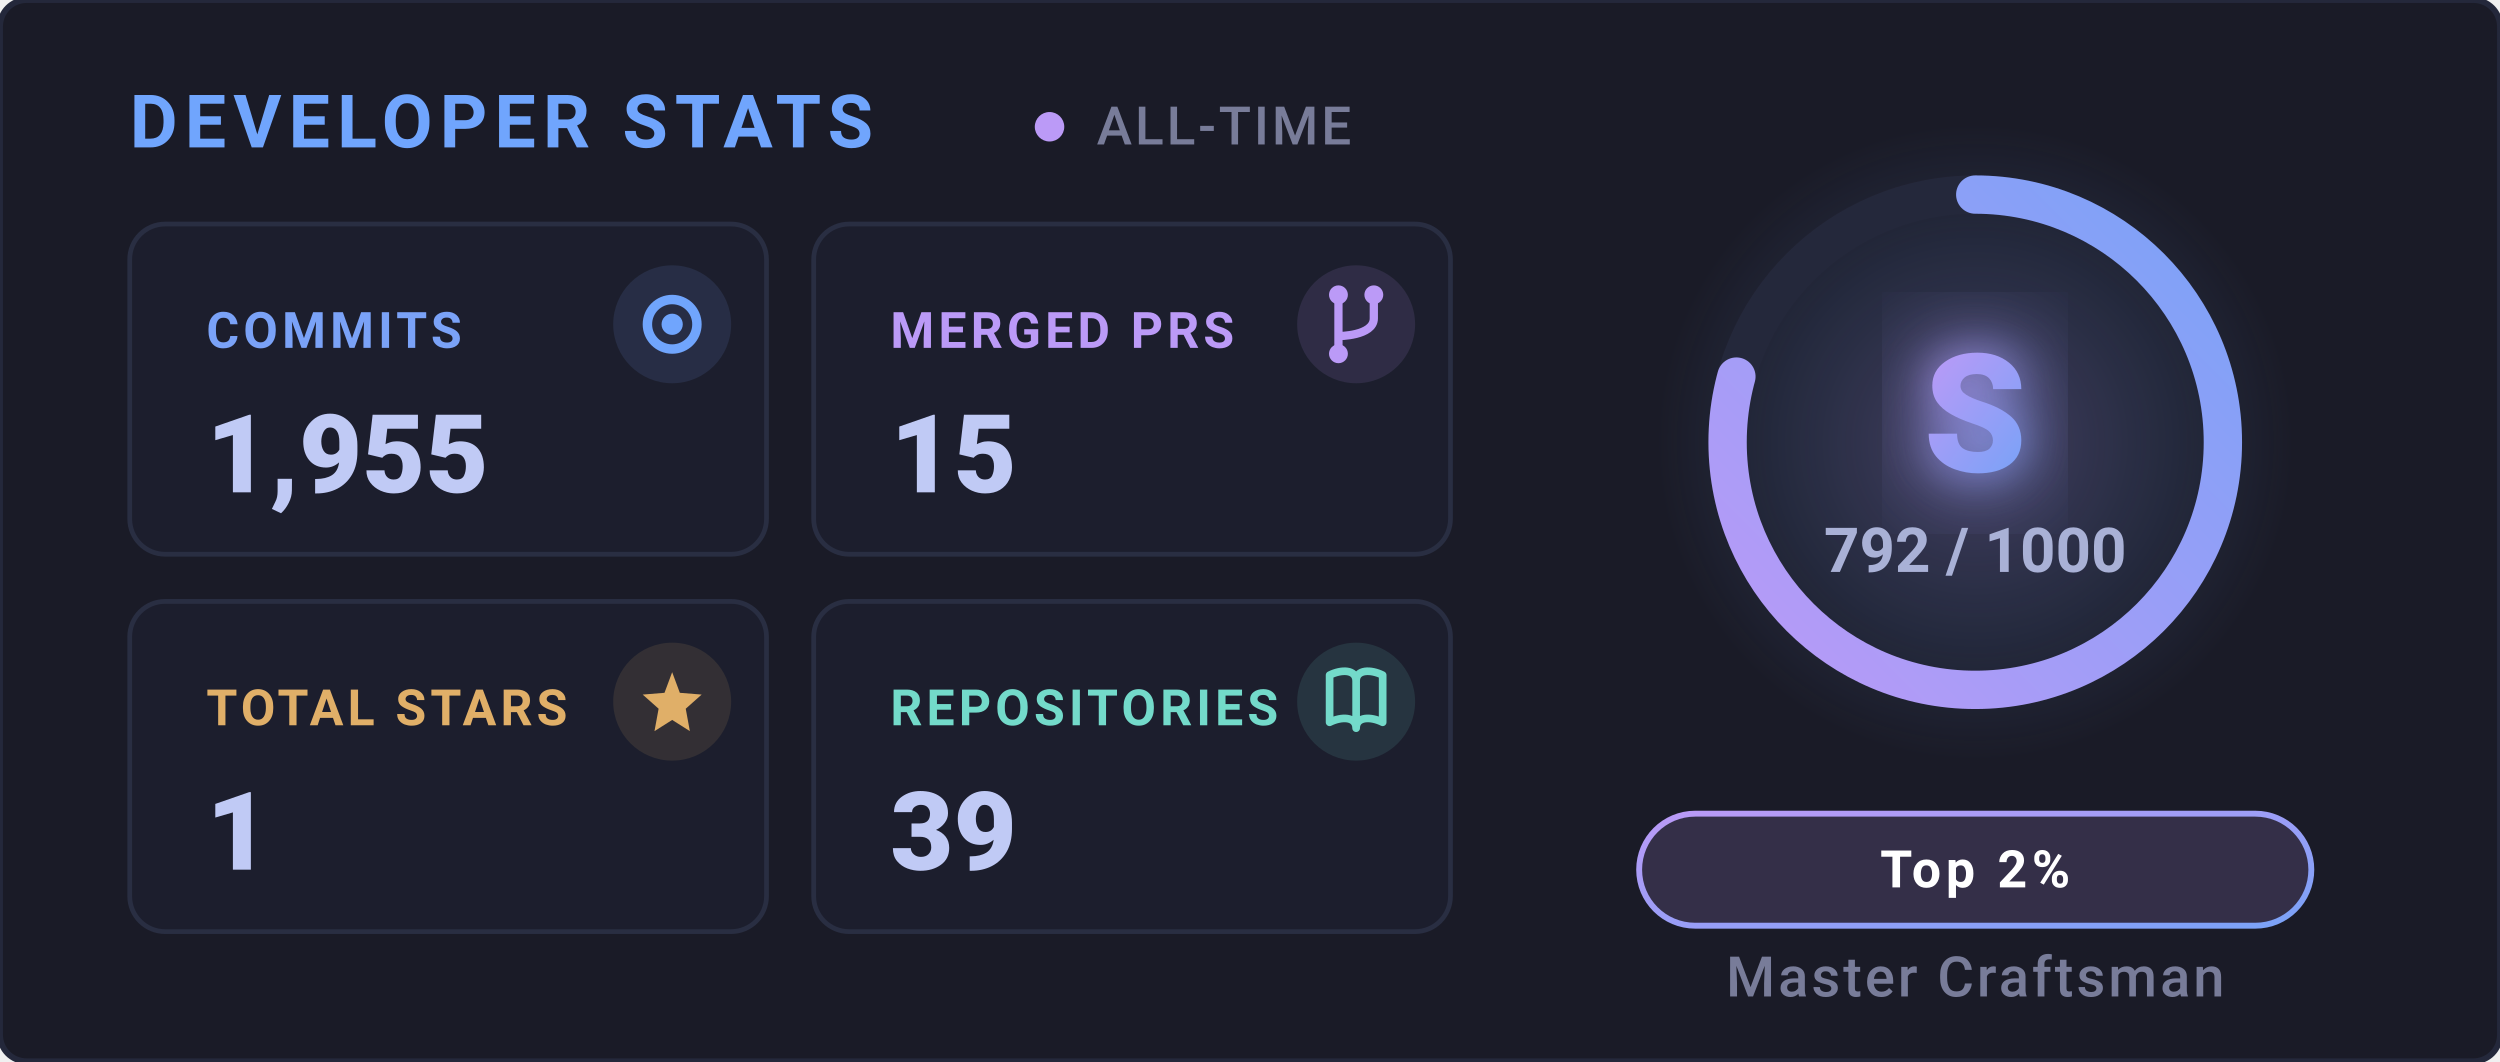
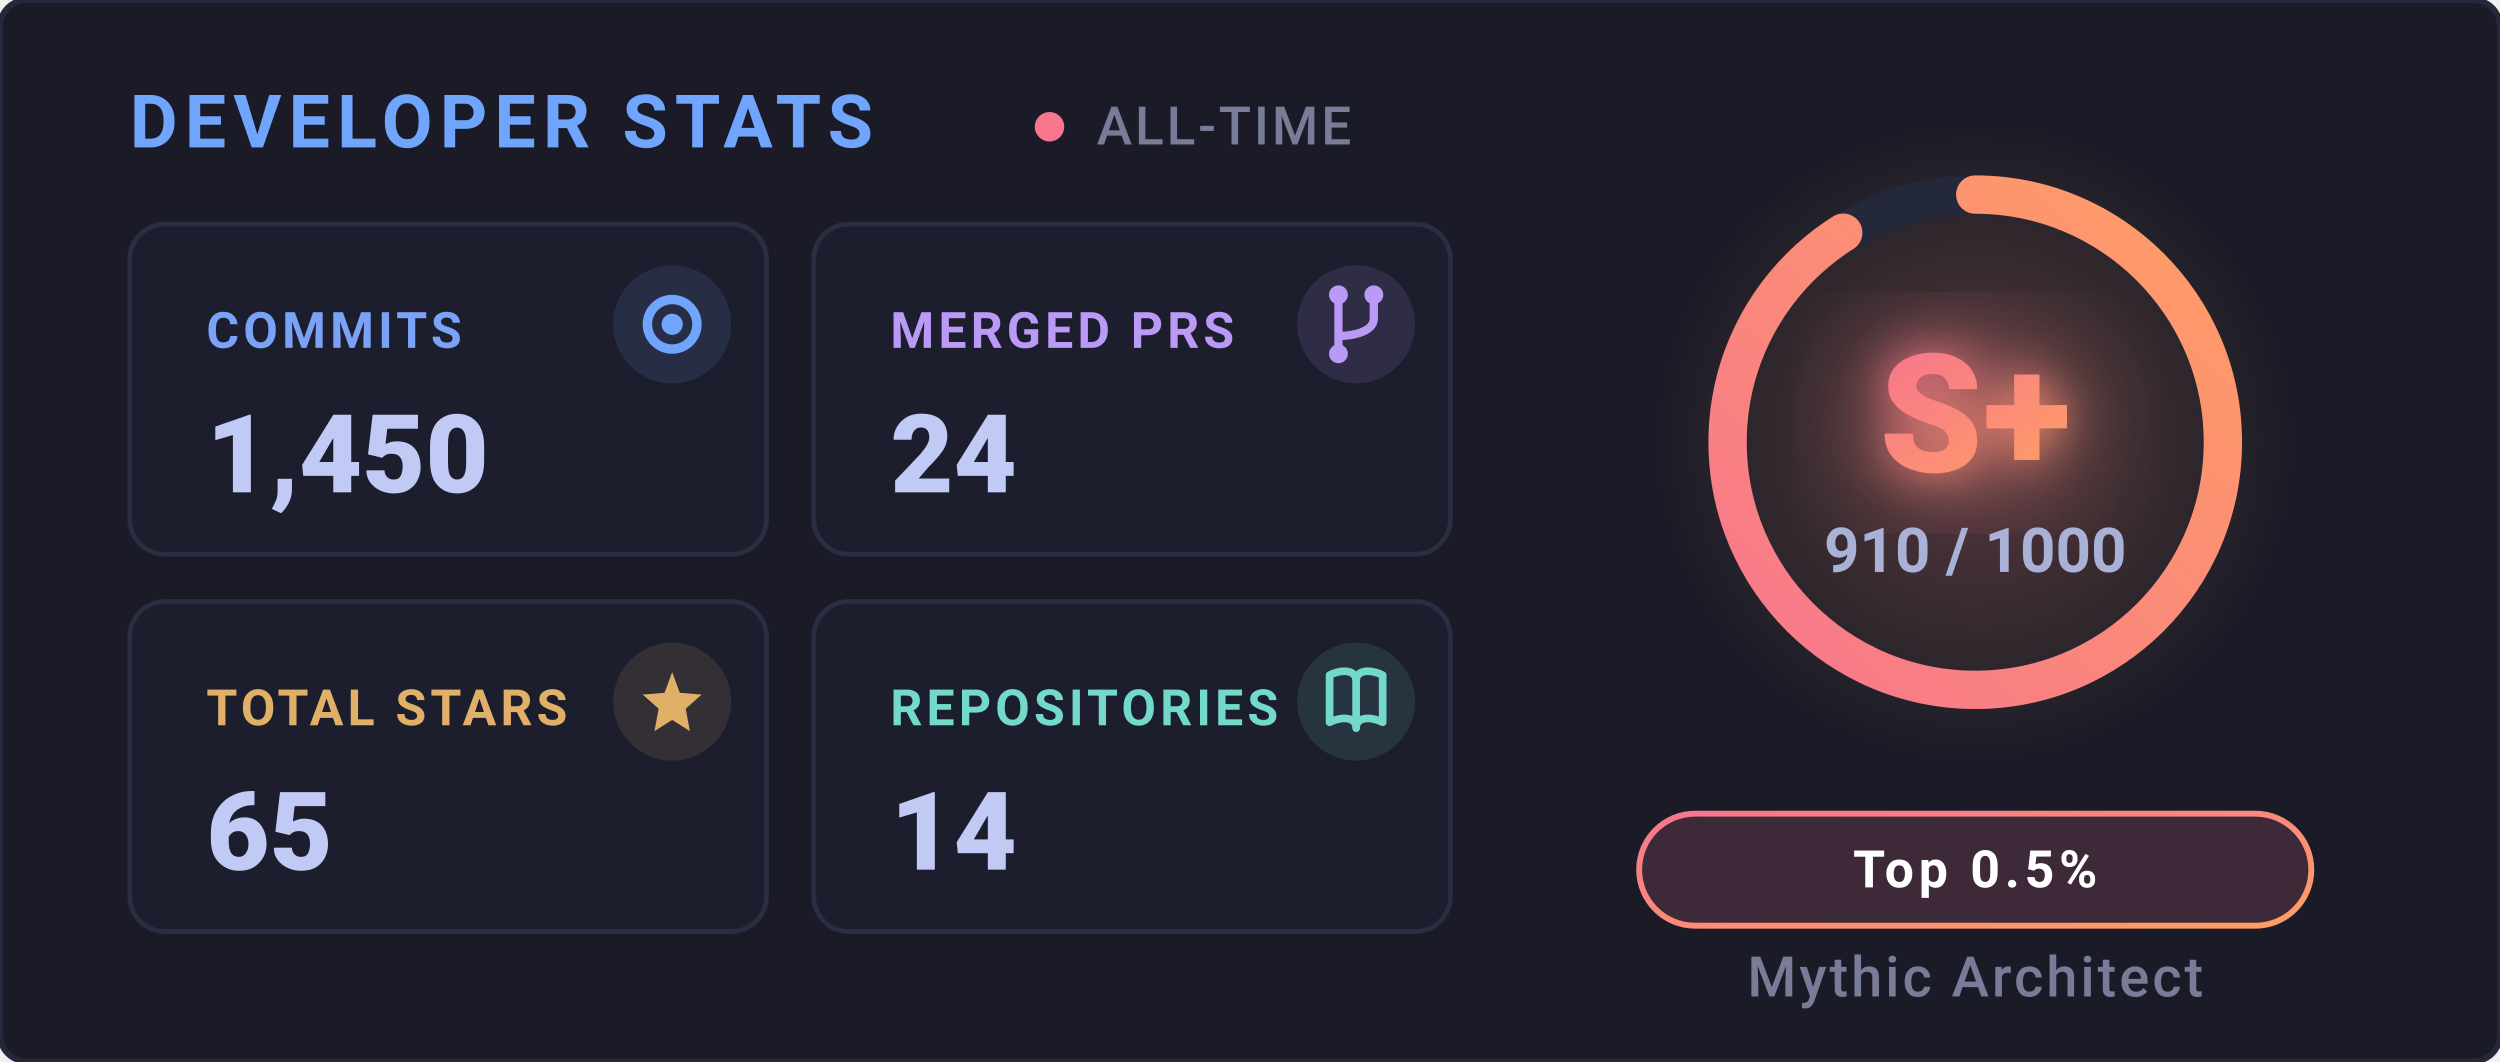
<svg xmlns="http://www.w3.org/2000/svg" viewBox="0 0 424 180" width="424" height="180">
  <defs>
    <filter id="ring-glow" x="-50%" y="-50%" width="200%" height="200%">
      <feGaussianBlur in="SourceGraphic" stdDeviation="4" result="blur1" />
      <feGaussianBlur in="SourceGraphic" stdDeviation="10" result="blur2" />
      <feMerge>
        <feMergeNode in="blur2" />
        <feMergeNode in="blur1" />
        <feMergeNode in="SourceGraphic" />
      </feMerge>
    </filter>
    <linearGradient id="tier-grad" x1="0%" y1="0%" x2="100%" y2="100%">
-       <stop offset="0%" stop-color="#bb9af7" />
-       <stop offset="100%" stop-color="#7aa2f7" />
+       <stop offset="0%" stop-color="#f7768e" />
+       <stop offset="100%" stop-color="#ff9e64" />
    </linearGradient>
    <linearGradient id="stats-divider-grad" x1="0%" y1="0%" x2="0%" y2="100%">
      <stop offset="0%" stop-color="#1a1b27" stop-opacity="0.0" />
      <stop offset="50%" stop-color="#3b4261" stop-opacity="0.7" />
      <stop offset="100%" stop-color="#1a1b27" stop-opacity="0.0" />
    </linearGradient>
    <radialGradient id="ring-aura" cx="50%" cy="50%" r="50%">
-       <stop offset="0%" stop-color="#bb9af7" stop-opacity="0.28" />
-       <stop offset="65%" stop-color="#7aa2f7" stop-opacity="0.10" />
-       <stop offset="100%" stop-color="#7aa2f7" stop-opacity="0.0" />
+       <stop offset="0%" stop-color="#f7768e" stop-opacity="0.28" />
+       <stop offset="65%" stop-color="#ff9e64" stop-opacity="0.10" />
+       <stop offset="100%" stop-color="#ff9e64" stop-opacity="0.0" />
    </radialGradient>
  </defs>
  <style>
    @keyframes ringFlow {
      from { stroke-dashoffset: 263.9; }
-       to { stroke-dashoffset: 54.7; }
+       to { stroke-dashoffset: 23.6; }
    }
    @keyframes auraBreathe {
      0%, 100% { transform: scale(1.0); opacity: 0.8; }
      50% { transform: scale(1.12); opacity: 1.0; }
    }
    .stat-heading { font-family: -apple-system, BlinkMacSystemFont, 'Segoe UI', Roboto, Helvetica, Arial, sans-serif; font-weight: 700; }
    .matrix-val { font-family: -apple-system, BlinkMacSystemFont, 'Segoe UI', Roboto, Helvetica, Arial, sans-serif; font-weight: 800; font-size: 18.5px; fill: #c0caf5; }
    .matrix-lbl { font-family: -apple-system, BlinkMacSystemFont, 'Segoe UI', Roboto, Helvetica, Arial, sans-serif; font-weight: 700; font-size: 8.5px; letter-spacing: 0.7px; }
    .matrix-sub { font-family: -apple-system, BlinkMacSystemFont, 'Segoe UI', Roboto, Helvetica, Arial, sans-serif; font-weight: 500; }
    .tier-badge-txt { font-family: -apple-system, BlinkMacSystemFont, 'Segoe UI', Roboto, Helvetica, Arial, sans-serif; font-weight: 900; }
    .tier-sub-txt { font-family: -apple-system, BlinkMacSystemFont, 'Segoe UI', Roboto, Helvetica, Arial, sans-serif; font-weight: 700; }
  </style>
  <rect width="424" height="180" rx="4.5" fill="#1a1b27" stroke="#24283b" stroke-width="1" />
  <text x="22" y="25.0" class="stat-heading" font-size="12.5" letter-spacing="1.2" fill="#70a5fd">DEVELOPER STATS</text>
-   <circle cx="178" cy="21.5" r="2.5" fill="#bb9af7" />
+   <circle cx="178" cy="21.5" r="2.5" fill="#f7768e" />
  <text x="186" y="24.5" class="matrix-sub" font-size="9" letter-spacing="0.5" fill="#787c99">ALL-TIME</text>
  <g transform="translate(22.0, 38.0)">
    <rect width="108.0" height="56.0" rx="6" fill="#1f2335" fill-opacity="0.5" stroke="#292e42" stroke-width="0.8" />
    <text x="13" y="21.0" class="matrix-lbl" fill="#7aa2f7">COMMITS</text>
    <circle cx="92" cy="17.0" r="10" fill="#7aa2f7" fill-opacity="0.12" />
    <circle cx="92" cy="17.0" r="4.2" fill="none" stroke="#70a5fd" stroke-width="1.6" />
    <circle cx="92" cy="17.0" r="1.8" fill="#70a5fd" />
-     <text x="13" y="45.5" class="matrix-val">1,955</text>
+     <text x="13" y="45.5" class="matrix-val">1,450</text>
  </g>
  <g transform="translate(138.0, 38.0)">
    <rect width="108.0" height="56.0" rx="6" fill="#1f2335" fill-opacity="0.5" stroke="#292e42" stroke-width="0.8" />
    <text x="13" y="21.0" class="matrix-lbl" fill="#bb9af7">MERGED PRS</text>
    <circle cx="92" cy="17.0" r="10" fill="#bb9af7" fill-opacity="0.12" />
    <g transform="translate(92, 17.0)">
      <path d="M -3 -5 L -3 5 M 3 -5 L 3 -1 C 3 2 -3 2 -3 2" fill="none" stroke="#bb9af7" stroke-width="1.4" stroke-linecap="round" />
      <circle cx="-3" cy="-5" r="1.6" fill="#bb9af7" />
      <circle cx="3" cy="-5" r="1.6" fill="#bb9af7" />
      <circle cx="-3" cy="5" r="1.6" fill="#bb9af7" />
    </g>
-     <text x="13" y="45.5" class="matrix-val">15</text>
+     <text x="13" y="45.5" class="matrix-val">24</text>
  </g>
  <g transform="translate(22.0, 102.0)">
    <rect width="108.0" height="56.0" rx="6" fill="#1f2335" fill-opacity="0.5" stroke="#292e42" stroke-width="0.8" />
    <text x="13" y="21.0" class="matrix-lbl" fill="#e0af68">TOTAL STARS</text>
    <circle cx="92" cy="17.0" r="10" fill="#e0af68" fill-opacity="0.12" />
    <g transform="translate(92, 17.0)">
      <path d="M 0 -5 L 1.3 -1.5 L 5 -1.2 L 2.3 1.2 L 3 5 L 0 3.1 L -3 5 L -2.3 1.2 L -5 -1.2 L -1.3 -1.5 Z" fill="#e0af68" />
    </g>
-     <text x="13" y="45.5" class="matrix-val">1</text>
+     <text x="13" y="45.5" class="matrix-val">65</text>
  </g>
  <g transform="translate(138.0, 102.0)">
    <rect width="108.0" height="56.0" rx="6" fill="#1f2335" fill-opacity="0.5" stroke="#292e42" stroke-width="0.8" />
    <text x="13" y="21.0" class="matrix-lbl" letter-spacing="0.6" fill="#73daca">REPOSITORIES</text>
    <circle cx="92" cy="17.0" r="10" fill="#73daca" fill-opacity="0.12" />
    <g transform="translate(92, 17.0)">
      <path d="M -4.5 -4.5 C -2.5 -5.5 0 -5.5 0 -3.5 L 0 4.5 C 0 2.5 -2.5 2.5 -4.5 3.5 Z M 4.5 -4.5 C 2.5 -5.5 0 -5.5 0 -3.5 L 0 4.5 C 0 2.5 2.5 2.5 4.5 3.5 Z" fill="none" stroke="#73daca" stroke-width="1.3" stroke-linejoin="round" />
    </g>
-     <text x="13" y="45.5" class="matrix-val">39</text>
+     <text x="13" y="45.5" class="matrix-val">14</text>
  </g>
  <line x1="254.0" y1="22" x2="254.0" y2="158.0" stroke="url(#stats-divider-grad)" stroke-width="1" />
  <g transform="translate(335.0, 75.0)">
    <circle cx="0" cy="0" r="54" fill="url(#ring-aura)" style="animation: auraBreathe 4s ease-in-out infinite; transform-origin: 0px 0px;" />
    <circle cx="0" cy="0" r="42.0" fill="none" stroke="#24283b" stroke-width="6.5" stroke-linecap="round" />
-     <circle cx="0" cy="0" r="42.0" fill="none" stroke="url(#tier-grad)" stroke-width="6.5" stroke-linecap="round" stroke-dasharray="263.9" stroke-dashoffset="54.7" transform="rotate(-90)" style="animation: ringFlow 1.6s cubic-bezier(0.16, 1, 0.3, 1) forwards;" />
-     <text x="0" y="5" text-anchor="middle" class="tier-badge-txt" font-size="28" fill="url(#tier-grad)" filter="url(#ring-glow)">S</text>
-     <text x="0" y="22" text-anchor="middle" class="tier-sub-txt" font-size="10.5" fill="#a9b1d6">792 / 1000</text>
+     <circle cx="0" cy="0" r="42.0" fill="none" stroke="url(#tier-grad)" stroke-width="6.5" stroke-linecap="round" stroke-dasharray="263.9" stroke-dashoffset="23.6" transform="rotate(-90)" style="animation: ringFlow 1.6s cubic-bezier(0.16, 1, 0.3, 1) forwards;" />
+     <text x="0" y="5" text-anchor="middle" class="tier-badge-txt" font-size="28" fill="url(#tier-grad)" filter="url(#ring-glow)">S+</text>
+     <text x="0" y="22" text-anchor="middle" class="tier-sub-txt" font-size="10.5" fill="#a9b1d6">910 / 1000</text>
  </g>
  <g transform="translate(278.0, 138.0)">
-     <rect width="114.0" height="19.0" rx="9.5" fill="#bb9af7" fill-opacity="0.16" stroke="url(#tier-grad)" stroke-width="1" />
-     <text x="57.0" y="12.5" text-anchor="middle" class="stat-heading" font-size="8.8" letter-spacing="0.8" fill="#ffffff">Top 2%</text>
+     <rect width="114.0" height="19.0" rx="9.5" fill="#f7768e" fill-opacity="0.16" stroke="url(#tier-grad)" stroke-width="1" />
+     <text x="57.0" y="12.5" text-anchor="middle" class="stat-heading" font-size="8.8" letter-spacing="0.8" fill="#ffffff">Top 0.5%</text>
  </g>
-   <text x="335.0" y="169" text-anchor="middle" class="matrix-sub" font-size="9.5" letter-spacing="0.5" fill="#787c99">Master Craftsman</text>
+   <text x="335.0" y="169" text-anchor="middle" class="matrix-sub" font-size="9.5" letter-spacing="0.5" fill="#787c99">Mythic Architect</text>
</svg>
